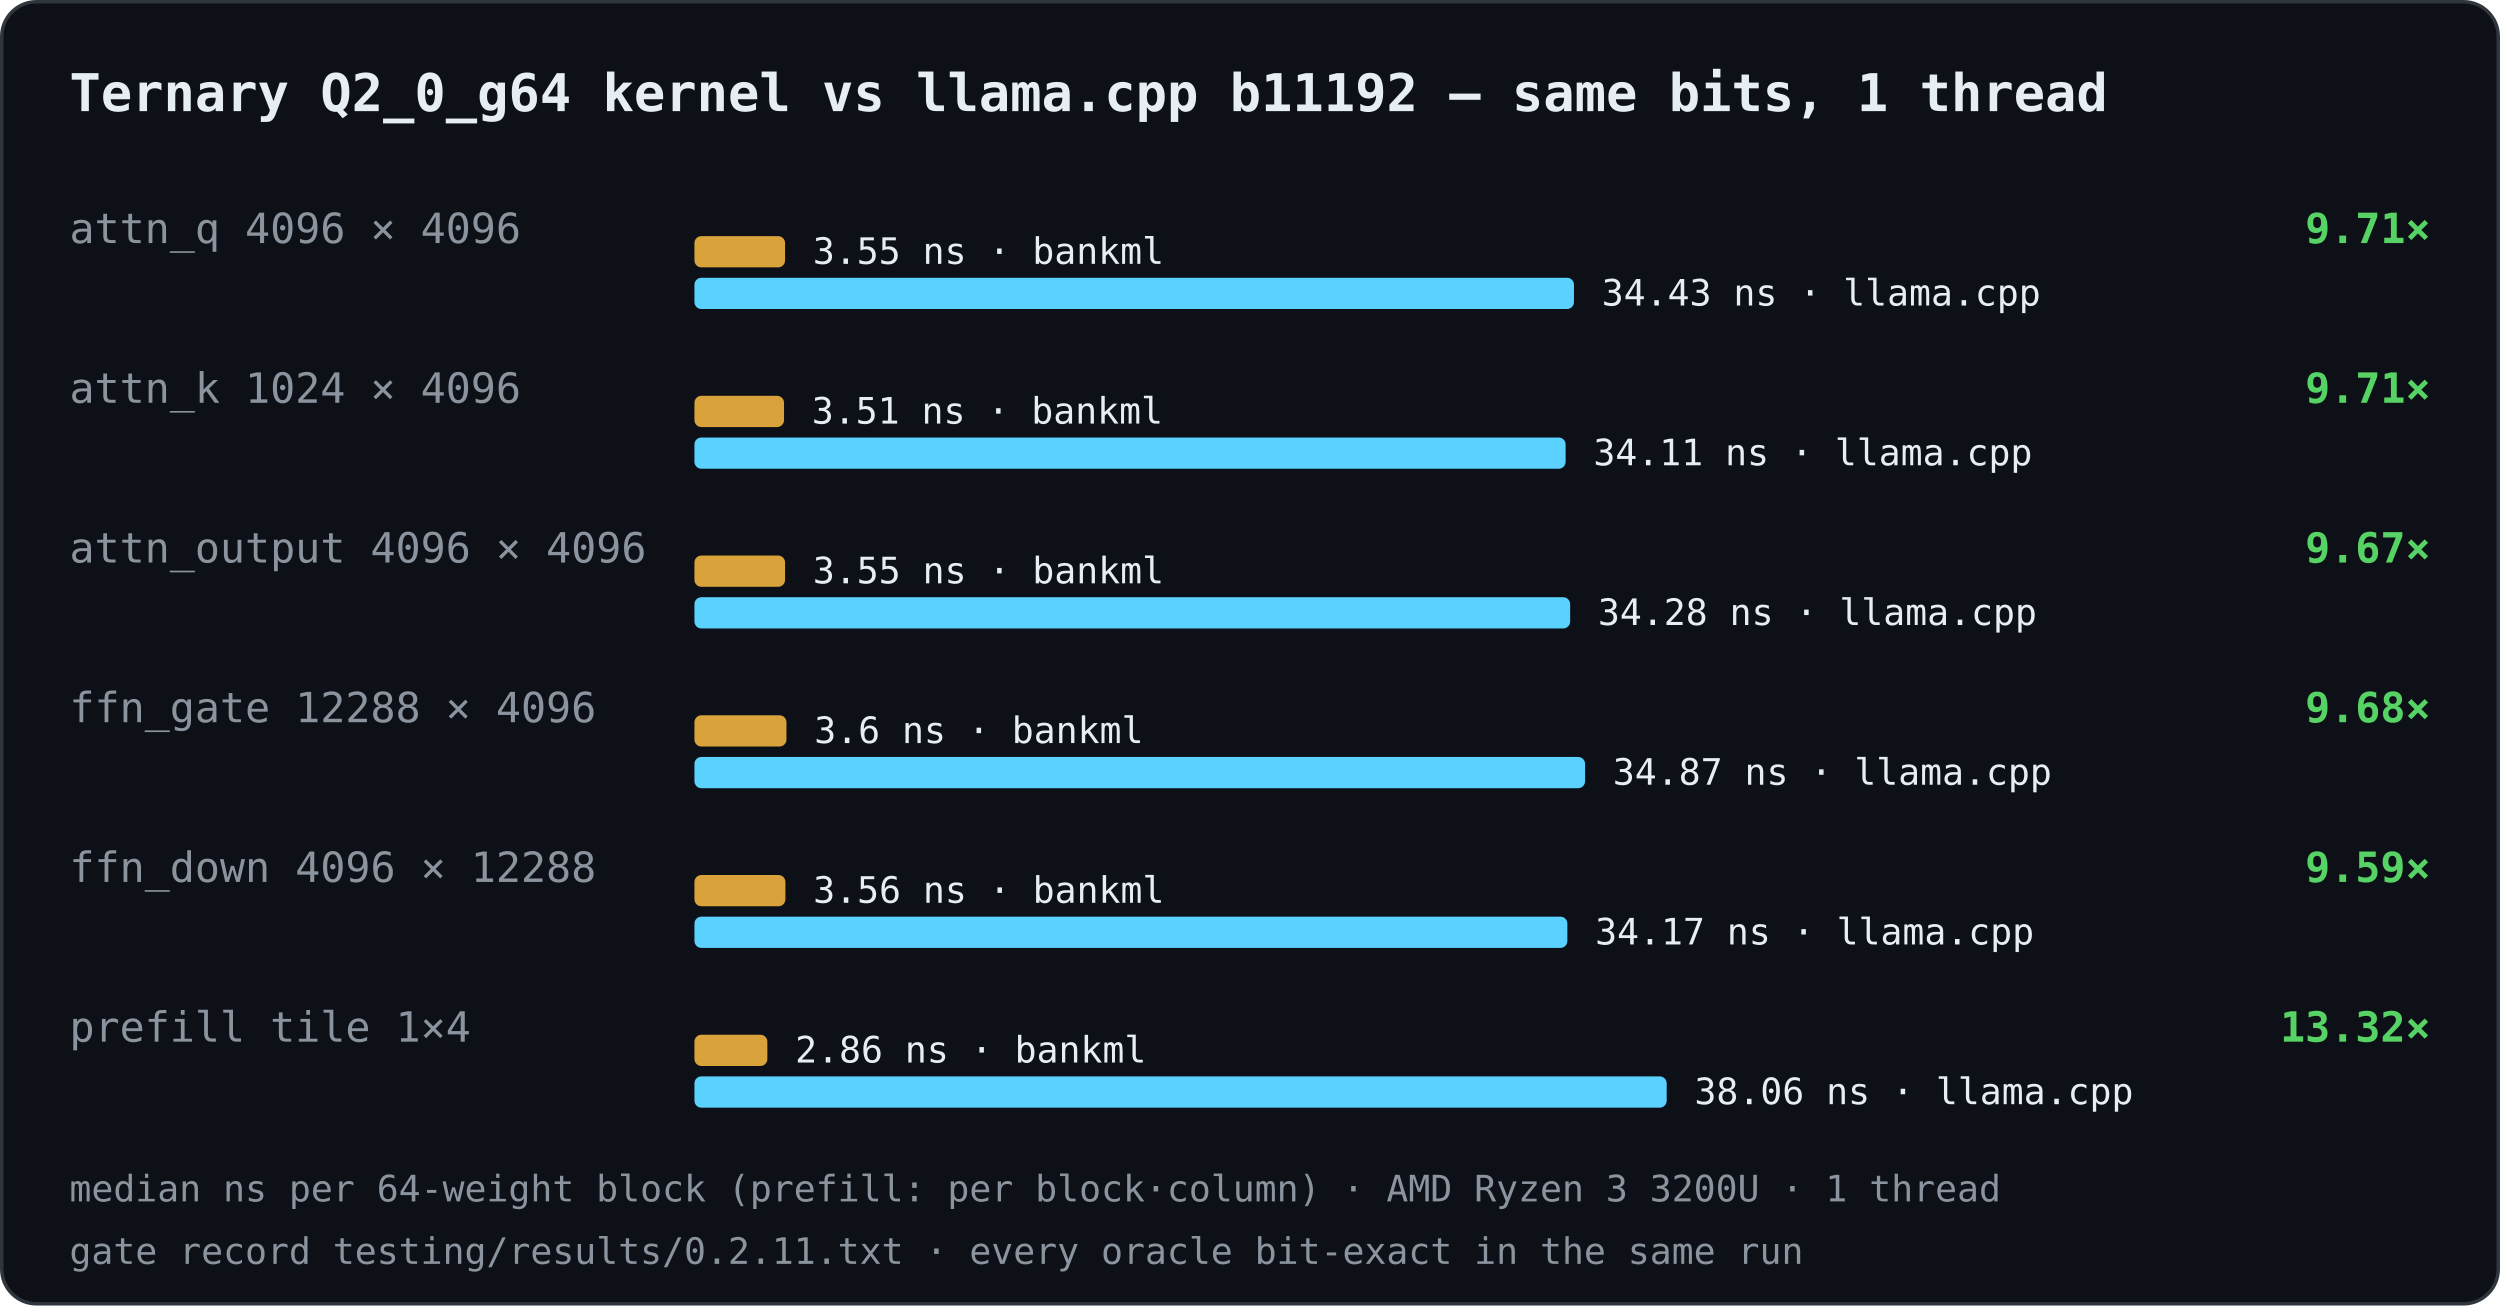
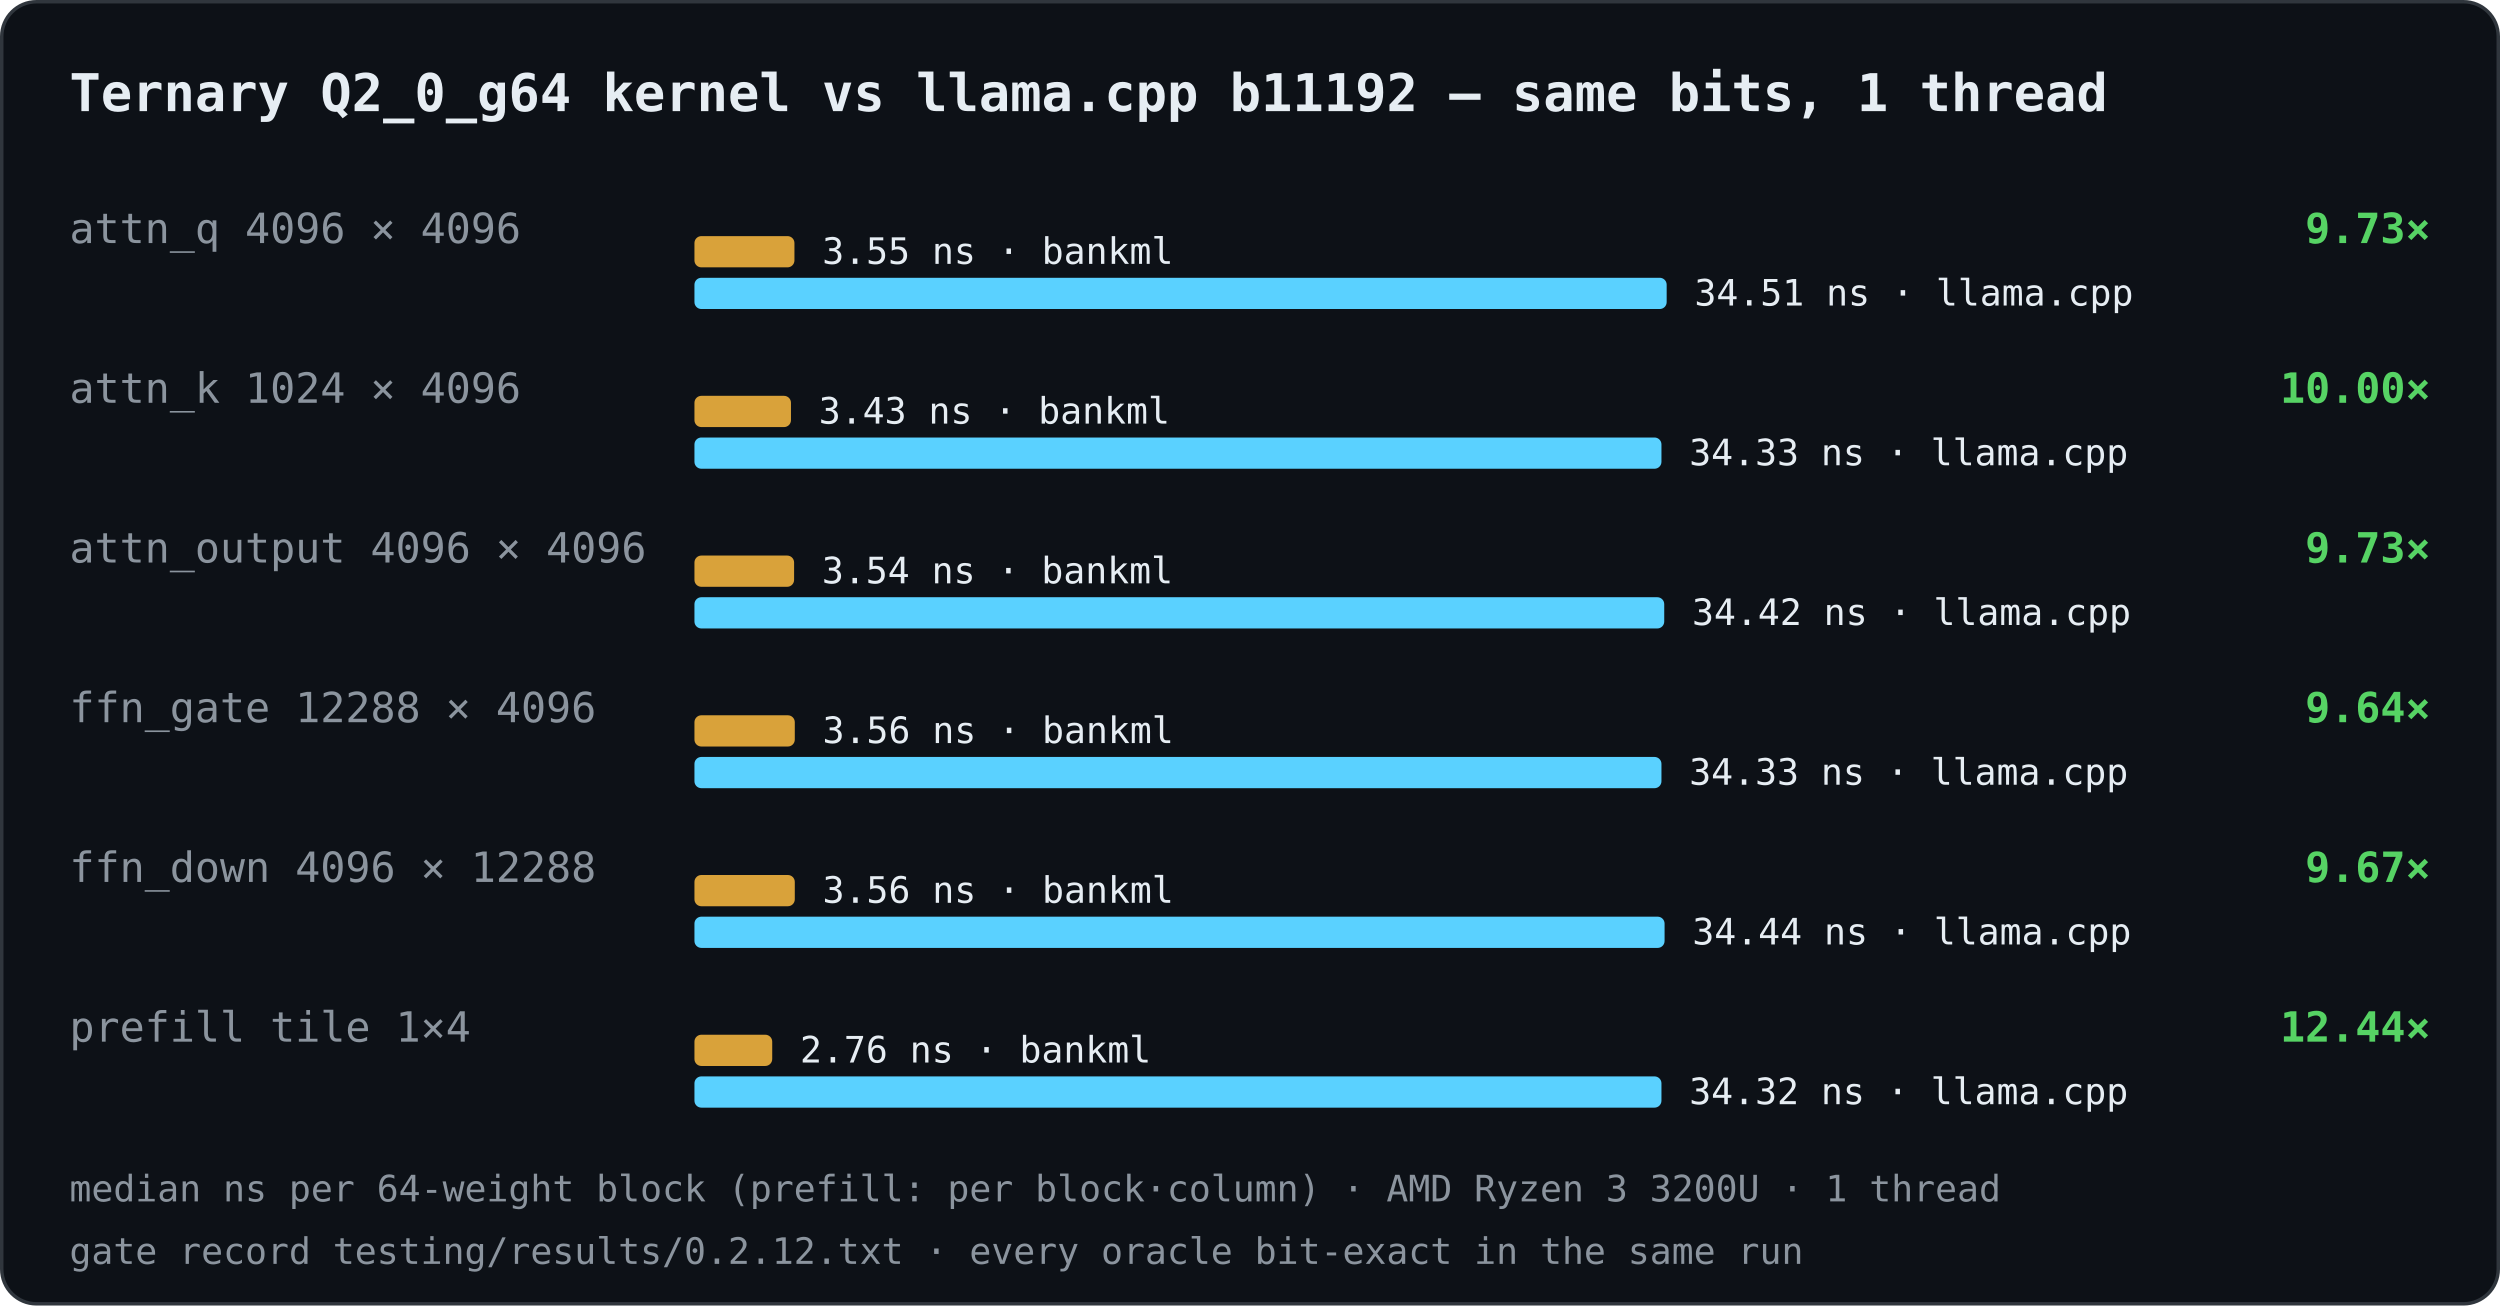
<svg xmlns="http://www.w3.org/2000/svg" width="720" height="376" viewBox="0 0 720 376" role="img" aria-label="Ternary Q2_0_g64 kernel vs llama.cpp b11192 — same bits, 1 thread">
  <rect x="0.5" y="0.5" width="719" height="375" rx="10" fill="#0d1117" stroke="#30363d" />
  <text x="20" y="32" font-family="ui-monospace,SFMono-Regular,Menlo,Consolas,monospace" font-size="15" font-weight="700" text-anchor="start" fill="#e6edf3">Ternary Q2_0_g64 kernel vs llama.cpp b11192 — same bits, 1 thread</text>
  <text x="20" y="70" font-family="ui-monospace,SFMono-Regular,Menlo,Consolas,monospace" font-size="12" font-weight="400" text-anchor="start" fill="#8b949e">attn_q 4096 × 4096</text>
-   <rect x="200" y="68" width="26.1" height="9" rx="2" fill="#D9A23A" />
-   <text x="234.1" y="76" font-family="ui-monospace,SFMono-Regular,Menlo,Consolas,monospace" font-size="10.5" font-weight="400" text-anchor="start" fill="#e6edf3">3.55 ns · bankml</text>
-   <rect x="200" y="80" width="253.3" height="9" rx="2" fill="#5AD1FF" />
-   <text x="461.3" y="88" font-family="ui-monospace,SFMono-Regular,Menlo,Consolas,monospace" font-size="10.5" font-weight="400" text-anchor="start" fill="#e6edf3">34.43 ns · llama.cpp</text>
-   <text x="700" y="70" font-family="ui-monospace,SFMono-Regular,Menlo,Consolas,monospace" font-size="12" font-weight="700" text-anchor="end" fill="#56D364">9.71×</text>
+   <rect x="200" y="68" width="28.8" height="9" rx="2" fill="#D9A23A" />
+   <text x="236.8" y="76" font-family="ui-monospace,SFMono-Regular,Menlo,Consolas,monospace" font-size="10.5" font-weight="400" text-anchor="start" fill="#e6edf3">3.55 ns · bankml</text>
+   <rect x="200" y="80" width="280.0" height="9" rx="2" fill="#5AD1FF" />
+   <text x="488.0" y="88" font-family="ui-monospace,SFMono-Regular,Menlo,Consolas,monospace" font-size="10.5" font-weight="400" text-anchor="start" fill="#e6edf3">34.51 ns · llama.cpp</text>
+   <text x="700" y="70" font-family="ui-monospace,SFMono-Regular,Menlo,Consolas,monospace" font-size="12" font-weight="700" text-anchor="end" fill="#56D364">9.73×</text>
  <text x="20" y="116" font-family="ui-monospace,SFMono-Regular,Menlo,Consolas,monospace" font-size="12" font-weight="400" text-anchor="start" fill="#8b949e">attn_k 1024 × 4096</text>
-   <rect x="200" y="114" width="25.8" height="9" rx="2" fill="#D9A23A" />
-   <text x="233.8" y="122" font-family="ui-monospace,SFMono-Regular,Menlo,Consolas,monospace" font-size="10.5" font-weight="400" text-anchor="start" fill="#e6edf3">3.51 ns · bankml</text>
-   <rect x="200" y="126" width="250.9" height="9" rx="2" fill="#5AD1FF" />
-   <text x="458.9" y="134" font-family="ui-monospace,SFMono-Regular,Menlo,Consolas,monospace" font-size="10.5" font-weight="400" text-anchor="start" fill="#e6edf3">34.11 ns · llama.cpp</text>
-   <text x="700" y="116" font-family="ui-monospace,SFMono-Regular,Menlo,Consolas,monospace" font-size="12" font-weight="700" text-anchor="end" fill="#56D364">9.71×</text>
+   <rect x="200" y="114" width="27.8" height="9" rx="2" fill="#D9A23A" />
+   <text x="235.8" y="122" font-family="ui-monospace,SFMono-Regular,Menlo,Consolas,monospace" font-size="10.5" font-weight="400" text-anchor="start" fill="#e6edf3">3.43 ns · bankml</text>
+   <rect x="200" y="126" width="278.5" height="9" rx="2" fill="#5AD1FF" />
+   <text x="486.5" y="134" font-family="ui-monospace,SFMono-Regular,Menlo,Consolas,monospace" font-size="10.5" font-weight="400" text-anchor="start" fill="#e6edf3">34.33 ns · llama.cpp</text>
+   <text x="700" y="116" font-family="ui-monospace,SFMono-Regular,Menlo,Consolas,monospace" font-size="12" font-weight="700" text-anchor="end" fill="#56D364">10.00×</text>
  <text x="20" y="162" font-family="ui-monospace,SFMono-Regular,Menlo,Consolas,monospace" font-size="12" font-weight="400" text-anchor="start" fill="#8b949e">attn_output 4096 × 4096</text>
-   <rect x="200" y="160" width="26.1" height="9" rx="2" fill="#D9A23A" />
-   <text x="234.1" y="168" font-family="ui-monospace,SFMono-Regular,Menlo,Consolas,monospace" font-size="10.5" font-weight="400" text-anchor="start" fill="#e6edf3">3.55 ns · bankml</text>
-   <rect x="200" y="172" width="252.2" height="9" rx="2" fill="#5AD1FF" />
-   <text x="460.2" y="180" font-family="ui-monospace,SFMono-Regular,Menlo,Consolas,monospace" font-size="10.5" font-weight="400" text-anchor="start" fill="#e6edf3">34.28 ns · llama.cpp</text>
-   <text x="700" y="162" font-family="ui-monospace,SFMono-Regular,Menlo,Consolas,monospace" font-size="12" font-weight="700" text-anchor="end" fill="#56D364">9.67×</text>
+   <rect x="200" y="160" width="28.7" height="9" rx="2" fill="#D9A23A" />
+   <text x="236.7" y="168" font-family="ui-monospace,SFMono-Regular,Menlo,Consolas,monospace" font-size="10.5" font-weight="400" text-anchor="start" fill="#e6edf3">3.54 ns · bankml</text>
+   <rect x="200" y="172" width="279.3" height="9" rx="2" fill="#5AD1FF" />
+   <text x="487.3" y="180" font-family="ui-monospace,SFMono-Regular,Menlo,Consolas,monospace" font-size="10.5" font-weight="400" text-anchor="start" fill="#e6edf3">34.42 ns · llama.cpp</text>
+   <text x="700" y="162" font-family="ui-monospace,SFMono-Regular,Menlo,Consolas,monospace" font-size="12" font-weight="700" text-anchor="end" fill="#56D364">9.73×</text>
  <text x="20" y="208" font-family="ui-monospace,SFMono-Regular,Menlo,Consolas,monospace" font-size="12" font-weight="400" text-anchor="start" fill="#8b949e">ffn_gate 12288 × 4096</text>
-   <rect x="200" y="206" width="26.5" height="9" rx="2" fill="#D9A23A" />
-   <text x="234.5" y="214" font-family="ui-monospace,SFMono-Regular,Menlo,Consolas,monospace" font-size="10.5" font-weight="400" text-anchor="start" fill="#e6edf3">3.6 ns · bankml</text>
-   <rect x="200" y="218" width="256.5" height="9" rx="2" fill="#5AD1FF" />
-   <text x="464.5" y="226" font-family="ui-monospace,SFMono-Regular,Menlo,Consolas,monospace" font-size="10.5" font-weight="400" text-anchor="start" fill="#e6edf3">34.87 ns · llama.cpp</text>
-   <text x="700" y="208" font-family="ui-monospace,SFMono-Regular,Menlo,Consolas,monospace" font-size="12" font-weight="700" text-anchor="end" fill="#56D364">9.68×</text>
+   <rect x="200" y="206" width="28.9" height="9" rx="2" fill="#D9A23A" />
+   <text x="236.9" y="214" font-family="ui-monospace,SFMono-Regular,Menlo,Consolas,monospace" font-size="10.5" font-weight="400" text-anchor="start" fill="#e6edf3">3.56 ns · bankml</text>
+   <rect x="200" y="218" width="278.5" height="9" rx="2" fill="#5AD1FF" />
+   <text x="486.5" y="226" font-family="ui-monospace,SFMono-Regular,Menlo,Consolas,monospace" font-size="10.5" font-weight="400" text-anchor="start" fill="#e6edf3">34.33 ns · llama.cpp</text>
+   <text x="700" y="208" font-family="ui-monospace,SFMono-Regular,Menlo,Consolas,monospace" font-size="12" font-weight="700" text-anchor="end" fill="#56D364">9.64×</text>
  <text x="20" y="254" font-family="ui-monospace,SFMono-Regular,Menlo,Consolas,monospace" font-size="12" font-weight="400" text-anchor="start" fill="#8b949e">ffn_down 4096 × 12288</text>
-   <rect x="200" y="252" width="26.2" height="9" rx="2" fill="#D9A23A" />
-   <text x="234.2" y="260" font-family="ui-monospace,SFMono-Regular,Menlo,Consolas,monospace" font-size="10.5" font-weight="400" text-anchor="start" fill="#e6edf3">3.56 ns · bankml</text>
-   <rect x="200" y="264" width="251.4" height="9" rx="2" fill="#5AD1FF" />
-   <text x="459.4" y="272" font-family="ui-monospace,SFMono-Regular,Menlo,Consolas,monospace" font-size="10.5" font-weight="400" text-anchor="start" fill="#e6edf3">34.17 ns · llama.cpp</text>
-   <text x="700" y="254" font-family="ui-monospace,SFMono-Regular,Menlo,Consolas,monospace" font-size="12" font-weight="700" text-anchor="end" fill="#56D364">9.59×</text>
+   <rect x="200" y="252" width="28.9" height="9" rx="2" fill="#D9A23A" />
+   <text x="236.9" y="260" font-family="ui-monospace,SFMono-Regular,Menlo,Consolas,monospace" font-size="10.5" font-weight="400" text-anchor="start" fill="#e6edf3">3.56 ns · bankml</text>
+   <rect x="200" y="264" width="279.4" height="9" rx="2" fill="#5AD1FF" />
+   <text x="487.4" y="272" font-family="ui-monospace,SFMono-Regular,Menlo,Consolas,monospace" font-size="10.5" font-weight="400" text-anchor="start" fill="#e6edf3">34.44 ns · llama.cpp</text>
+   <text x="700" y="254" font-family="ui-monospace,SFMono-Regular,Menlo,Consolas,monospace" font-size="12" font-weight="700" text-anchor="end" fill="#56D364">9.67×</text>
  <text x="20" y="300" font-family="ui-monospace,SFMono-Regular,Menlo,Consolas,monospace" font-size="12" font-weight="400" text-anchor="start" fill="#8b949e">prefill tile 1×4</text>
-   <rect x="200" y="298" width="21.0" height="9" rx="2" fill="#D9A23A" />
-   <text x="229.0" y="306" font-family="ui-monospace,SFMono-Regular,Menlo,Consolas,monospace" font-size="10.5" font-weight="400" text-anchor="start" fill="#e6edf3">2.86 ns · bankml</text>
-   <rect x="200" y="310" width="280.0" height="9" rx="2" fill="#5AD1FF" />
-   <text x="488.0" y="318" font-family="ui-monospace,SFMono-Regular,Menlo,Consolas,monospace" font-size="10.5" font-weight="400" text-anchor="start" fill="#e6edf3">38.06 ns · llama.cpp</text>
-   <text x="700" y="300" font-family="ui-monospace,SFMono-Regular,Menlo,Consolas,monospace" font-size="12" font-weight="700" text-anchor="end" fill="#56D364">13.32×</text>
+   <rect x="200" y="298" width="22.4" height="9" rx="2" fill="#D9A23A" />
+   <text x="230.4" y="306" font-family="ui-monospace,SFMono-Regular,Menlo,Consolas,monospace" font-size="10.5" font-weight="400" text-anchor="start" fill="#e6edf3">2.76 ns · bankml</text>
+   <rect x="200" y="310" width="278.5" height="9" rx="2" fill="#5AD1FF" />
+   <text x="486.5" y="318" font-family="ui-monospace,SFMono-Regular,Menlo,Consolas,monospace" font-size="10.5" font-weight="400" text-anchor="start" fill="#e6edf3">34.32 ns · llama.cpp</text>
+   <text x="700" y="300" font-family="ui-monospace,SFMono-Regular,Menlo,Consolas,monospace" font-size="12" font-weight="700" text-anchor="end" fill="#56D364">12.44×</text>
  <text x="20" y="346" font-family="ui-monospace,SFMono-Regular,Menlo,Consolas,monospace" font-size="10.5" font-weight="400" text-anchor="start" fill="#8b949e">median ns per 64-weight block (prefill: per block·column) · AMD Ryzen 3 3200U · 1 thread</text>
-   <text x="20" y="364" font-family="ui-monospace,SFMono-Regular,Menlo,Consolas,monospace" font-size="10.5" font-weight="400" text-anchor="start" fill="#8b949e">gate record testing/results/0.2.11.txt · every oracle bit-exact in the same run</text>
+   <text x="20" y="364" font-family="ui-monospace,SFMono-Regular,Menlo,Consolas,monospace" font-size="10.5" font-weight="400" text-anchor="start" fill="#8b949e">gate record testing/results/0.2.12.txt · every oracle bit-exact in the same run</text>
</svg>
